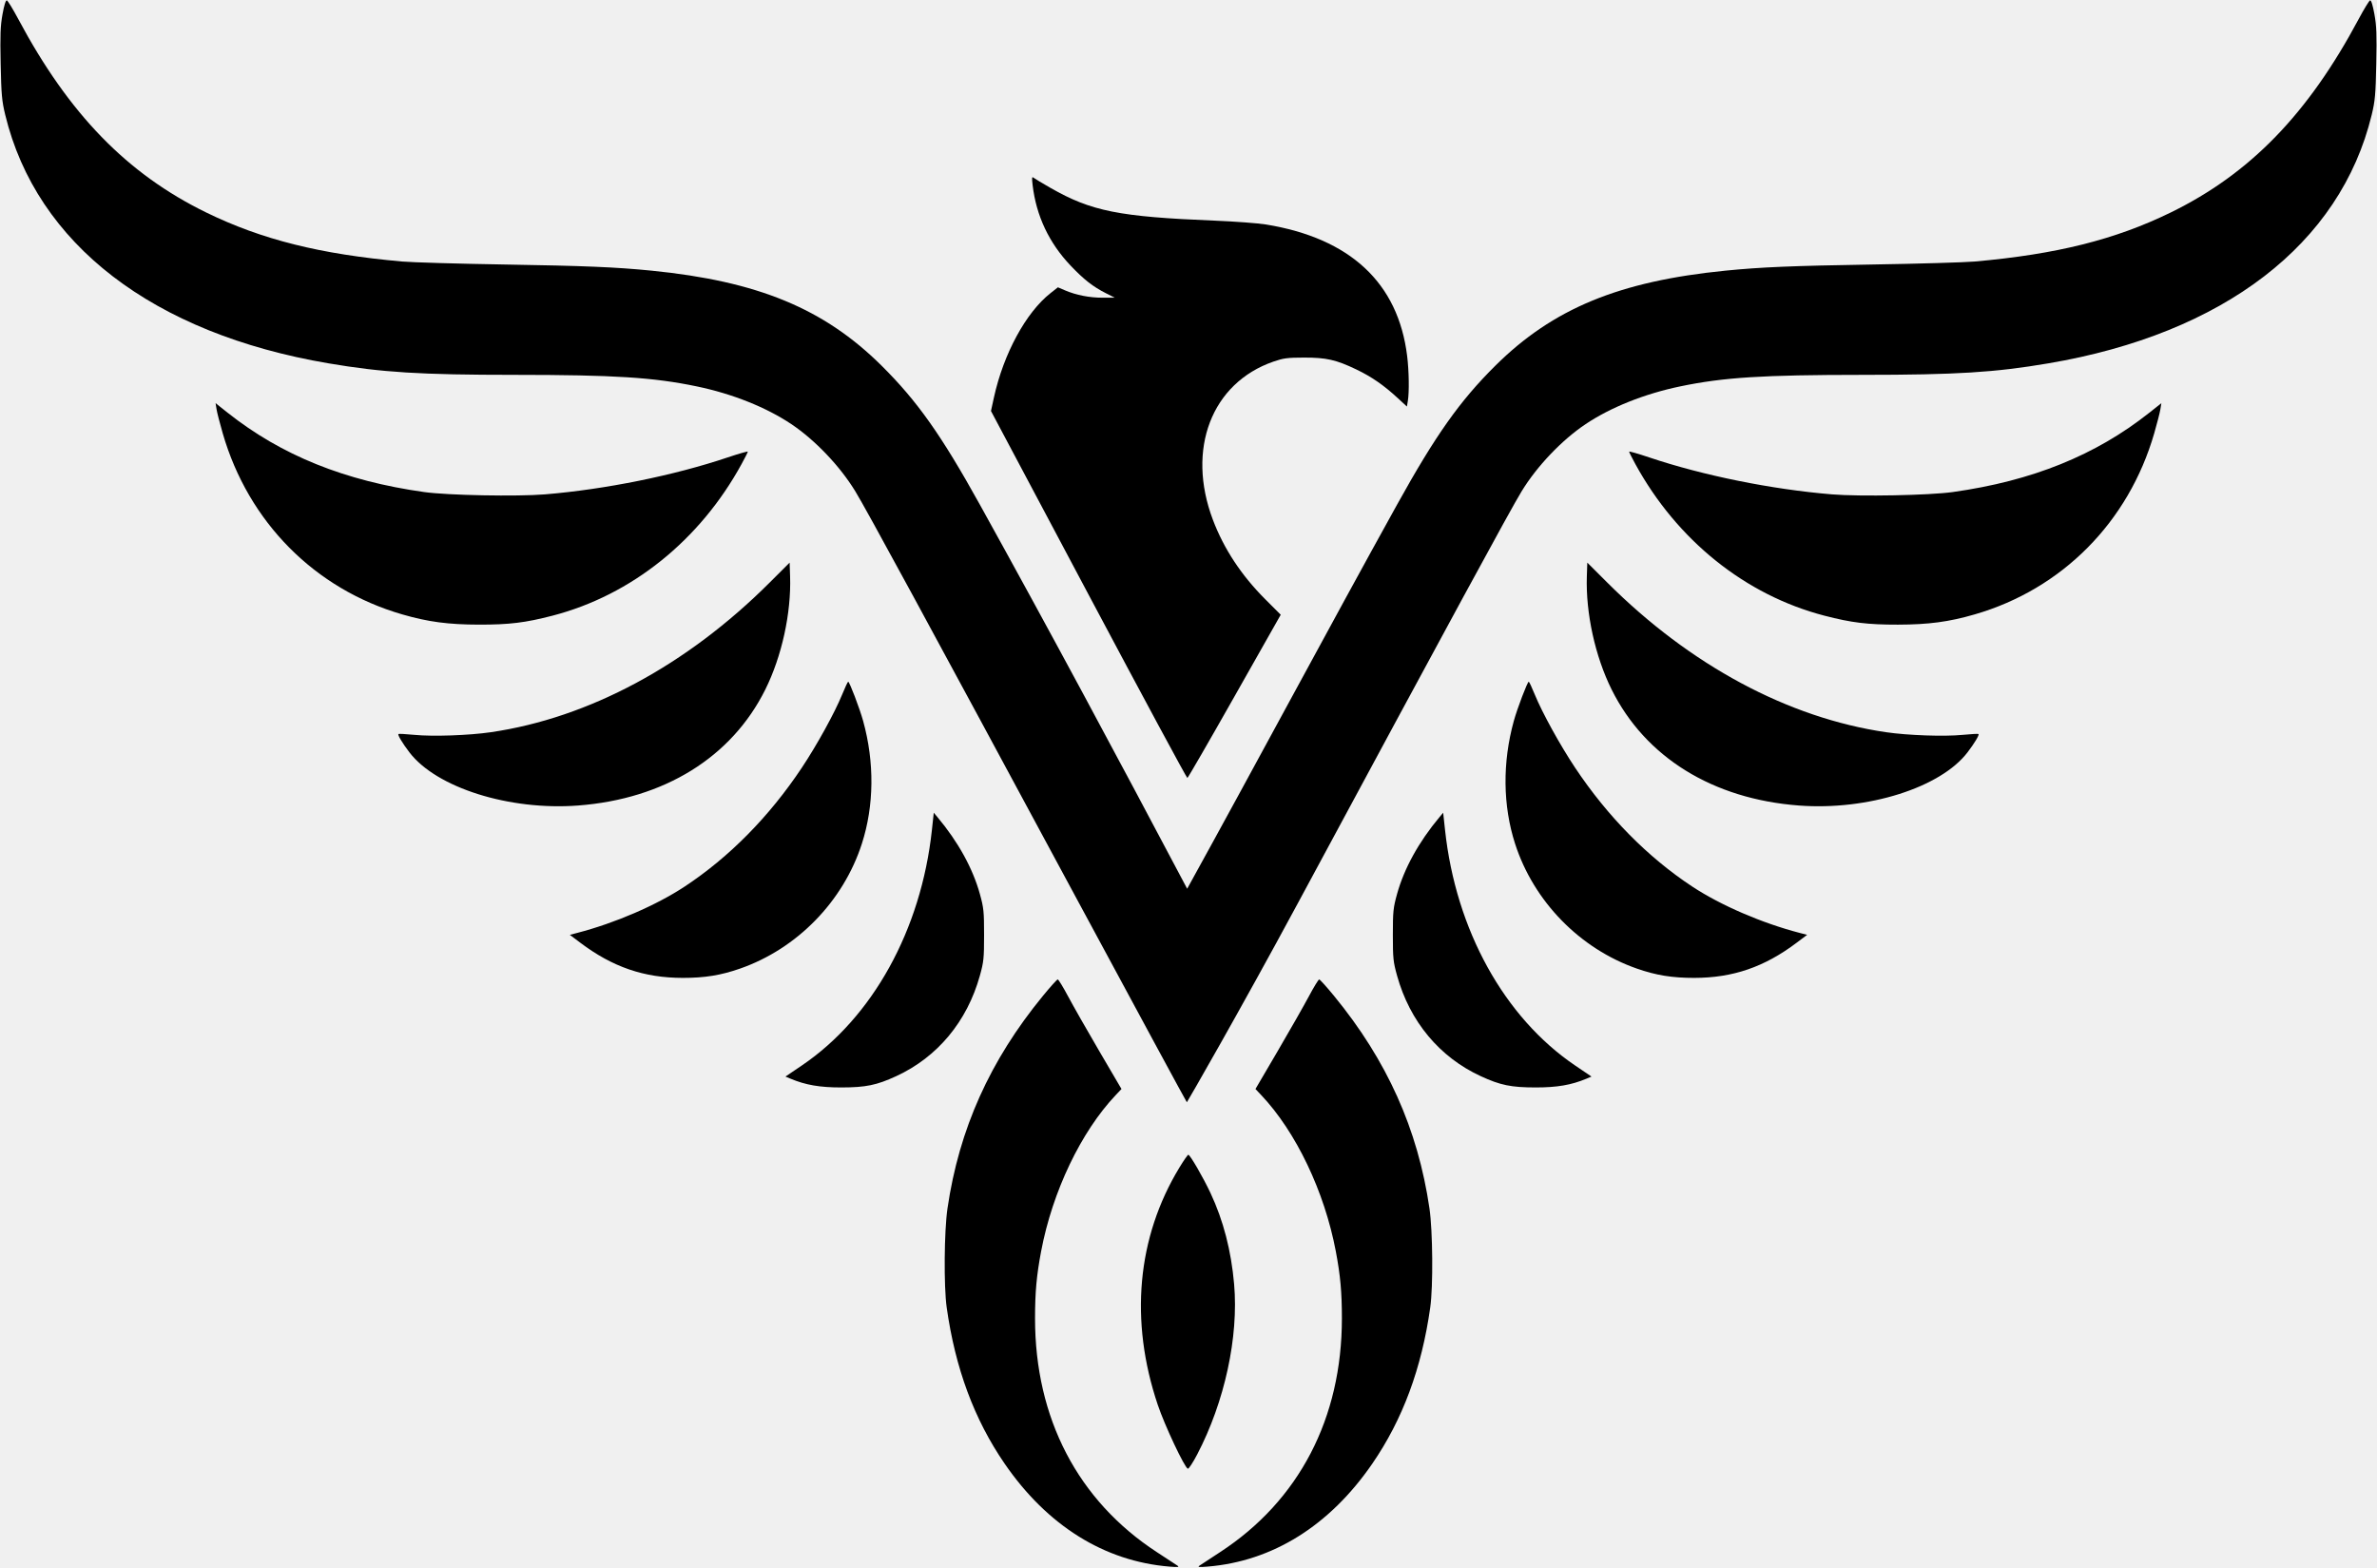
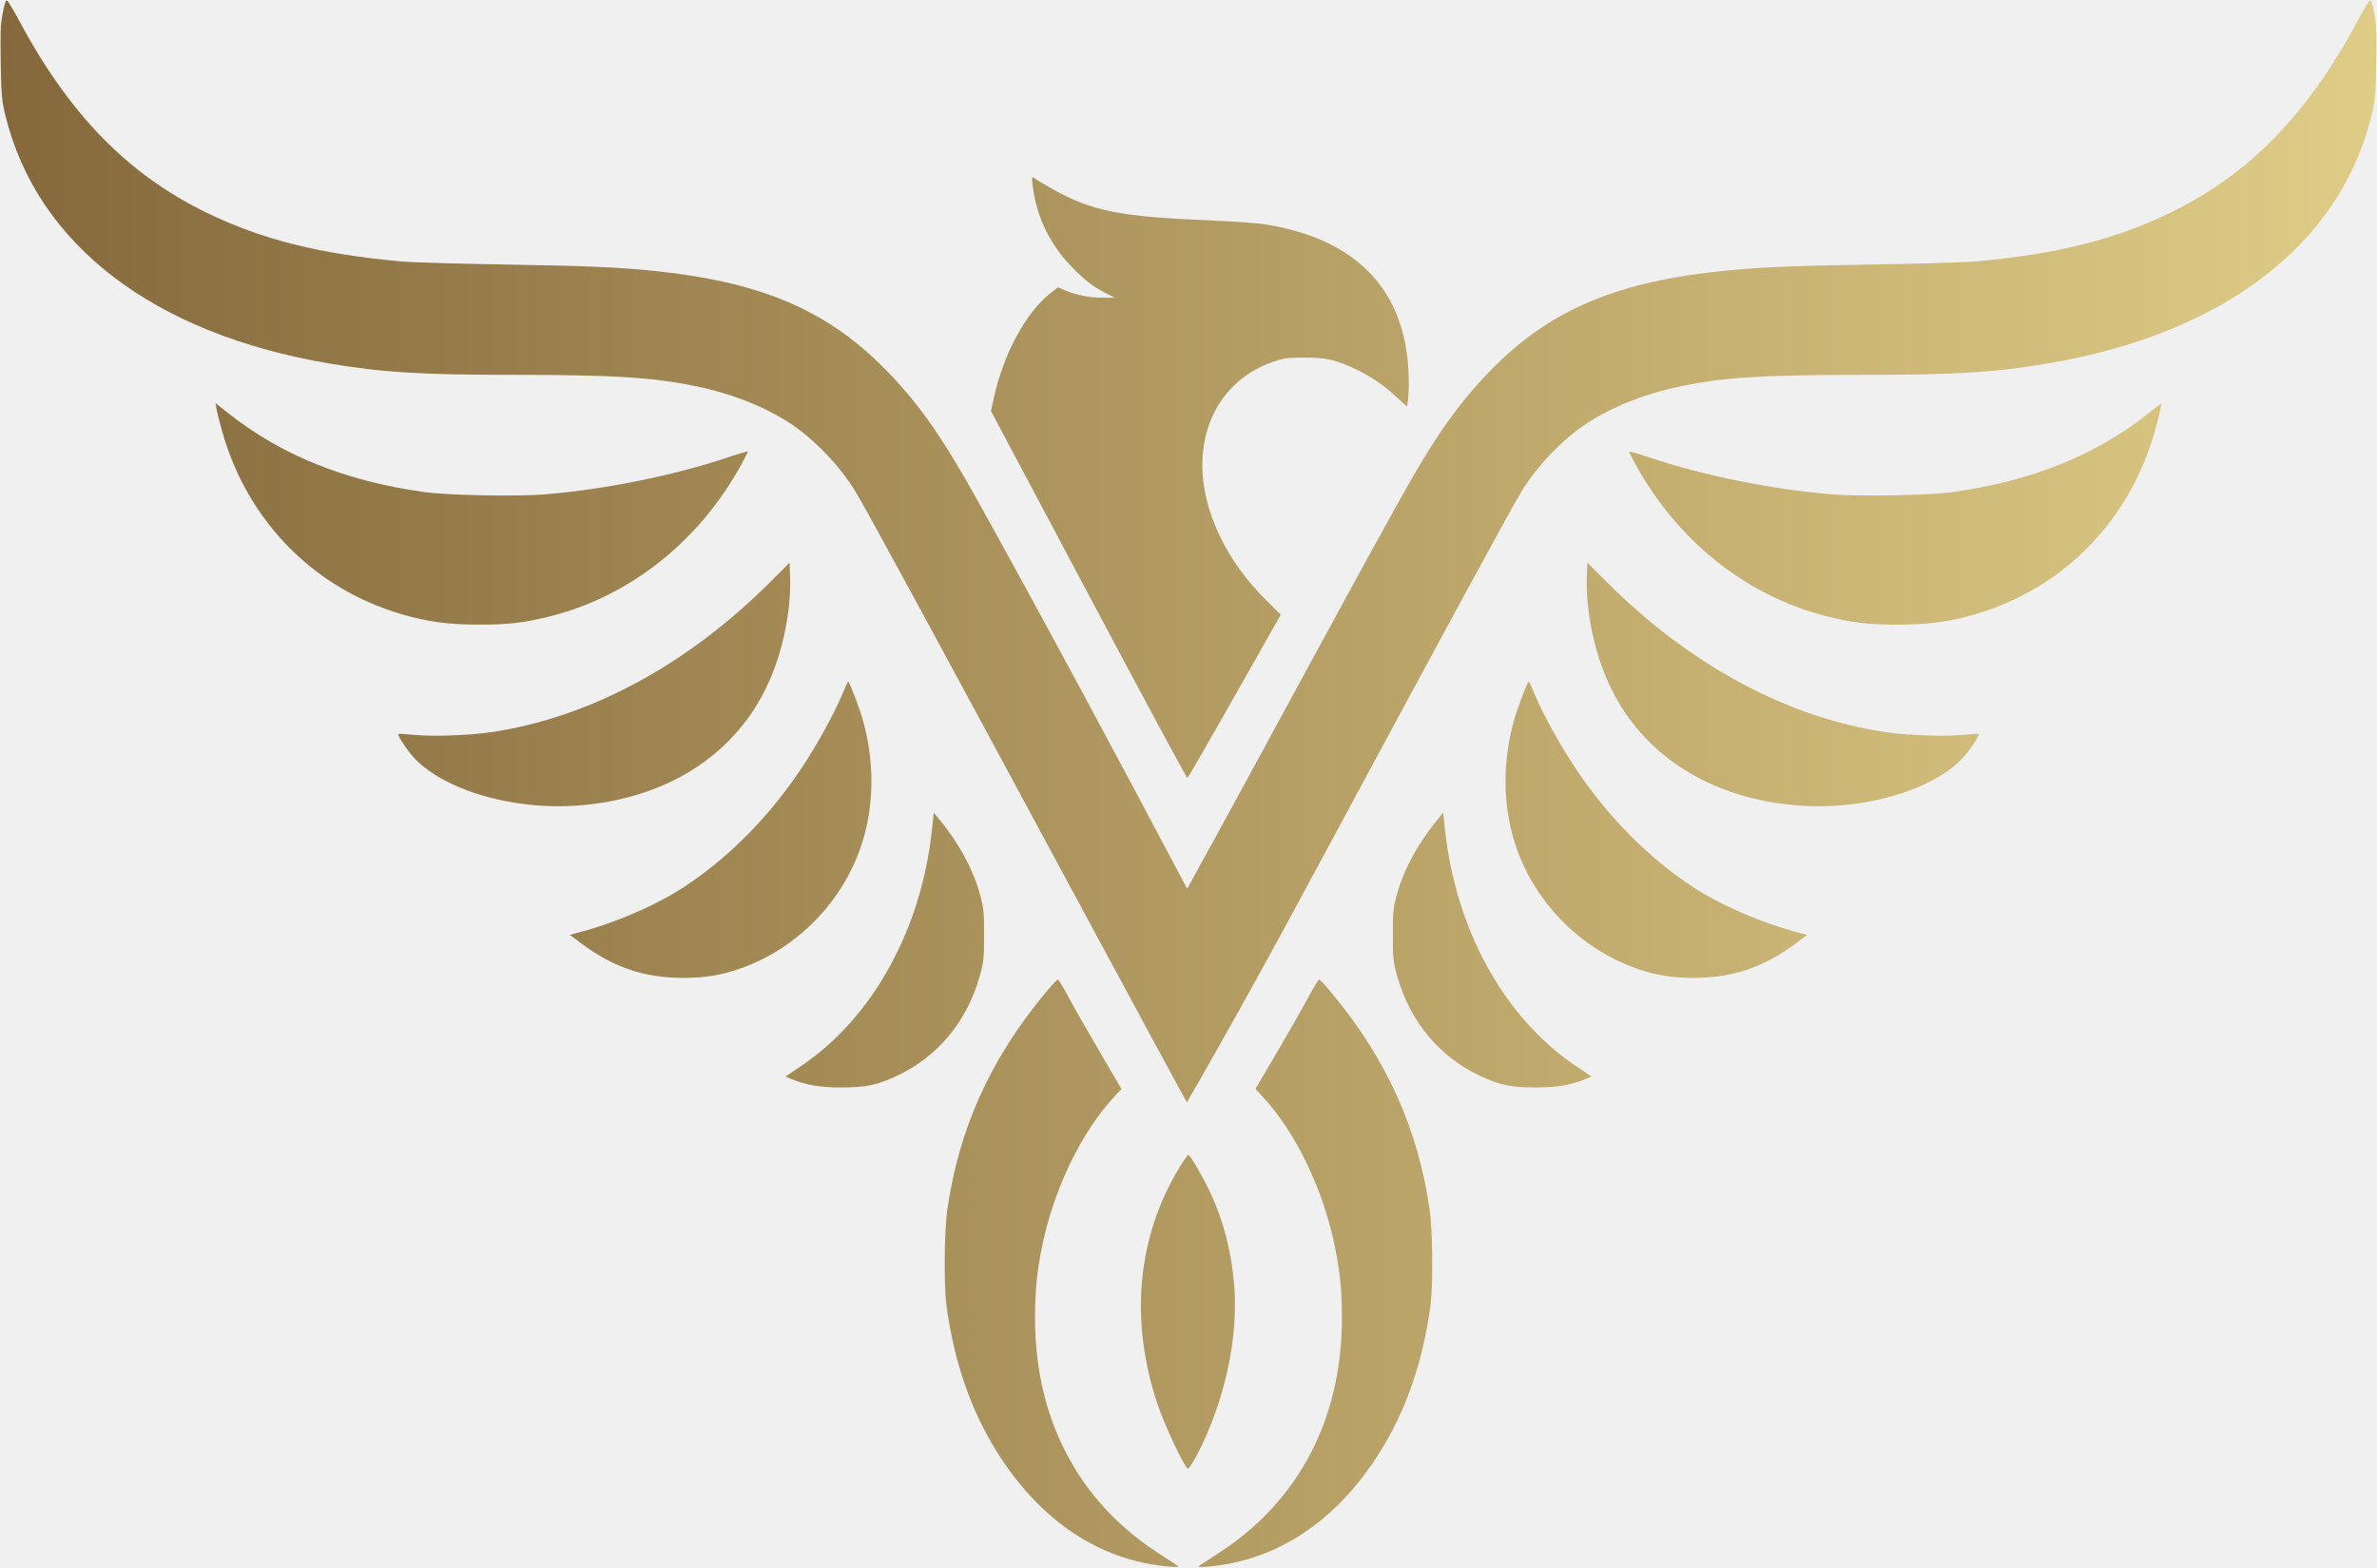
<svg xmlns="http://www.w3.org/2000/svg" width="182" height="120" viewBox="0 0 182 120" fill="none">
-   <path fillRule="evenodd" clipRule="evenodd" d="M79.065 14.176C79.343 16.523 80.319 18.593 81.965 20.327C82.987 21.403 83.686 21.95 84.681 22.452L85.357 22.793L84.427 22.793C83.412 22.793 82.406 22.596 81.549 22.231L81.001 21.997L80.437 22.441C78.552 23.923 76.837 27.085 76.103 30.428L75.876 31.466L83.35 45.528C87.462 53.262 90.866 59.578 90.914 59.563C90.963 59.548 92.591 56.73 94.532 53.3L98.062 47.065L96.887 45.89C95.046 44.049 93.709 42.021 92.866 39.792C90.824 34.391 92.765 29.323 97.504 27.684C98.274 27.418 98.575 27.379 99.842 27.377C101.556 27.374 102.303 27.544 103.858 28.289C105.022 28.848 105.942 29.484 107.011 30.469L107.723 31.125L107.795 30.693C107.908 30.018 107.882 28.396 107.741 27.251C107.052 21.658 103.382 18.24 96.934 17.187C96.326 17.088 94.546 16.955 92.978 16.891C85.69 16.597 83.56 16.172 80.44 14.389C79.817 14.033 79.234 13.684 79.145 13.612C79.008 13.503 78.996 13.591 79.065 14.176ZM16.581 31.334C16.622 31.592 16.835 32.42 17.054 33.176C19.021 39.974 24.105 45.102 30.796 47.038C32.779 47.612 34.32 47.818 36.668 47.822C38.993 47.827 40.223 47.677 42.31 47.135C48.355 45.564 53.585 41.369 56.782 35.525C57.044 35.048 57.258 34.622 57.259 34.579C57.26 34.535 56.567 34.734 55.719 35.019C51.61 36.402 46.341 37.468 41.729 37.849C39.587 38.025 34.277 37.924 32.479 37.672C26.399 36.819 21.542 34.859 17.425 31.595L16.506 30.866L16.581 31.334ZM58.926 44.606C52.582 50.94 45.084 54.963 37.582 56.059C35.9 56.304 33.136 56.4 31.723 56.261C31.083 56.199 30.536 56.169 30.508 56.197C30.434 56.267 30.806 56.888 31.344 57.595C33.41 60.306 38.996 62.069 44.259 61.671C50.86 61.172 56.015 57.979 58.596 52.794C59.861 50.252 60.589 46.932 60.495 44.132L60.46 43.075L58.926 44.606ZM64.474 53.19C63.91 54.573 62.537 57.062 61.388 58.785C58.902 62.516 55.833 65.628 52.422 67.876C50.243 69.313 47.093 70.671 44.192 71.425L43.63 71.572L44.424 72.171C46.902 74.038 49.309 74.865 52.274 74.868C53.957 74.87 55.187 74.671 56.657 74.159C61.03 72.636 64.565 69.014 65.99 64.597C66.931 61.679 66.966 58.37 66.088 55.197C65.823 54.24 65.042 52.188 64.943 52.191C64.909 52.192 64.698 52.642 64.474 53.19ZM71.354 63.541C70.528 71.188 66.819 77.9 61.388 81.578L60.14 82.423L60.532 82.587C61.685 83.07 62.775 83.257 64.416 83.256C66.29 83.254 67.119 83.084 68.618 82.393C71.777 80.937 74.049 78.208 75.026 74.696C75.32 73.641 75.348 73.365 75.348 71.572C75.348 69.781 75.319 69.501 75.027 68.447C74.482 66.479 73.361 64.448 71.777 62.558L71.496 62.223L71.354 63.541ZM79.855 76.242C75.797 81.185 73.433 86.448 72.546 92.517C72.291 94.256 72.258 98.479 72.485 100.096C73.141 104.756 74.595 108.674 76.923 112.06C80.186 116.806 84.557 119.535 89.546 119.94C90.228 119.995 90.325 119.981 90.142 119.857C90.022 119.776 89.315 119.314 88.571 118.828C82.532 114.887 79.246 108.578 79.25 100.929C79.251 98.919 79.367 97.645 79.716 95.799C80.582 91.223 82.767 86.65 85.43 83.838L85.869 83.375L84.173 80.482C83.24 78.891 82.165 77.003 81.784 76.287C81.402 75.571 81.044 74.985 80.988 74.985C80.932 74.985 80.422 75.551 79.855 76.242ZM90.303 89.39C87.056 94.738 86.475 101.116 88.648 107.56C89.181 109.143 90.702 112.369 90.95 112.445C91.019 112.466 91.341 111.975 91.666 111.353C93.771 107.32 94.845 102.366 94.493 98.316C94.268 95.745 93.671 93.443 92.681 91.331C92.122 90.137 91.119 88.409 90.986 88.409C90.938 88.409 90.631 88.85 90.303 89.39Z" fill="url(#paint0_linear_505_1414)" />
-   <path fillRule="evenodd" clipRule="evenodd" d="M165.414 31.334C165.373 31.592 165.161 32.421 164.942 33.177C162.974 39.974 157.89 45.102 151.199 47.038C149.216 47.612 147.675 47.818 145.327 47.823C143.003 47.827 141.773 47.677 139.685 47.135C133.641 45.564 128.41 41.369 125.213 35.526C124.952 35.048 124.737 34.622 124.737 34.579C124.736 34.536 125.428 34.734 126.276 35.019C130.386 36.402 135.655 37.468 140.267 37.849C142.408 38.026 147.718 37.924 149.516 37.672C155.596 36.82 160.453 34.859 164.571 31.595L165.49 30.867L165.414 31.334ZM123.069 44.606C129.414 50.94 136.912 54.963 144.414 56.059C146.095 56.304 148.86 56.4 150.272 56.262C150.912 56.199 151.459 56.17 151.488 56.197C151.561 56.267 151.19 56.889 150.651 57.595C148.586 60.306 142.999 62.07 137.736 61.671C131.136 61.172 125.981 57.98 123.399 52.794C122.134 50.252 121.407 46.933 121.5 44.132L121.535 43.075L123.069 44.606ZM117.521 53.191C118.086 54.573 119.459 57.062 120.607 58.785C123.094 62.516 126.163 65.628 129.573 67.877C131.753 69.313 134.903 70.672 137.804 71.426L138.366 71.572L137.571 72.171C135.094 74.038 132.687 74.865 129.721 74.868C128.039 74.87 126.808 74.671 125.339 74.159C120.965 72.636 117.431 69.015 116.005 64.597C115.064 61.679 115.03 58.37 115.908 55.198C116.172 54.24 116.954 52.188 117.053 52.191C117.086 52.192 117.298 52.642 117.521 53.191ZM110.642 63.541C111.467 71.189 115.176 77.901 120.608 81.578L121.856 82.423L121.463 82.588C120.31 83.07 119.221 83.257 117.58 83.256C115.705 83.255 114.877 83.085 113.378 82.393C110.218 80.937 107.946 78.208 106.969 74.696C106.676 73.641 106.647 73.365 106.647 71.572C106.647 69.781 106.676 69.501 106.968 68.447C107.514 66.48 108.635 64.449 110.219 62.558L110.5 62.223L110.642 63.541ZM102.14 76.242C106.199 81.185 108.563 86.448 109.45 92.517C109.704 94.256 109.738 98.479 109.51 100.096C108.854 104.756 107.401 108.675 105.073 112.06C101.809 116.806 97.439 119.535 92.45 119.94C91.767 119.995 91.671 119.981 91.854 119.858C91.974 119.777 92.681 119.314 93.424 118.828C99.464 114.887 102.749 108.578 102.745 100.929C102.744 98.92 102.628 97.645 102.279 95.799C101.413 91.224 99.229 86.651 96.565 83.838L96.127 83.375L97.823 80.482C98.755 78.891 99.83 77.003 100.212 76.287C100.593 75.571 100.951 74.986 101.007 74.986C101.063 74.986 101.573 75.551 102.14 76.242Z" fill="url(#paint1_linear_505_1414)" />
-   <path d="M0.193 1.086C0.03 1.989 0.005 2.663 0.051 4.881C0.1 7.252 0.143 7.727 0.401 8.795C2.8 18.683 11.717 25.538 25.15 27.817C29.271 28.517 32.179 28.697 39.402 28.699C47.046 28.702 50.03 28.891 53.352 29.583C56.078 30.151 58.66 31.181 60.588 32.47C62.402 33.684 64.312 35.687 65.484 37.608C66.355 39.034 70.823 47.258 82.617 69.142C87.111 77.479 90.827 84.342 90.874 84.391C90.922 84.342 94.884 77.479 99.378 69.142C111.172 47.258 115.64 39.034 116.51 37.608C117.683 35.687 119.592 33.684 121.407 32.47C123.335 31.181 125.918 30.151 128.643 29.583C131.965 28.891 134.948 28.702 142.593 28.699C149.816 28.697 152.725 28.517 156.845 27.817C170.278 25.538 179.195 18.683 181.594 8.795C181.852 7.727 181.895 7.252 181.944 4.881C181.991 2.663 181.965 1.989 181.802 1.086C181.674 0.383 181.556 0.004 181.469 0.031C181.396 0.055 181.004 0.695 180.599 1.454C176.717 8.729 172.27 13.306 166.211 16.266C161.955 18.344 157.482 19.464 151.203 20.022C150.435 20.09 146.902 20.193 143.35 20.251C137.247 20.35 134.823 20.451 132.122 20.72C123.968 21.531 118.904 23.623 114.49 28.001C111.767 30.703 109.918 33.317 106.975 38.625C101.601 48.321 96.235 58.38 90.898 68.042C85.415 57.686 80.394 48.321 75.02 38.625C72.078 33.317 70.228 30.703 67.505 28.001C63.092 23.623 58.027 21.531 49.873 20.72C47.172 20.451 44.748 20.35 38.645 20.251C35.094 20.193 31.56 20.09 30.792 20.022C24.513 19.464 20.04 18.344 15.784 16.266C9.725 13.306 5.278 8.729 1.396 1.454C0.991 0.695 0.599 0.055 0.526 0.031C0.44 0.004 0.321 0.383 0.193 1.086Z" fill="url(#paint2_linear_505_1414)" />
+   <mask id="mask0_409_497" style="mask-type:luminance" maskUnits="userSpaceOnUse" x="0" y="0" width="182" height="120">
+     <path d="M181.98 0H0.02V120H181.98V0Z" fill="white" />
+   </mask>
+   <g mask="url(#mask0_409_497)">
+     <path fill-rule="evenodd" clip-rule="evenodd" d="M79.065 14.176C79.343 16.523 80.319 18.593 81.965 20.327C82.987 21.403 83.686 21.95 84.681 22.452L85.357 22.793L84.427 22.793C83.412 22.793 82.406 22.596 81.549 22.231L81.001 21.997L80.437 22.441C78.552 23.923 76.837 27.085 76.103 30.428L75.876 31.466L83.35 45.528C87.462 53.262 90.866 59.578 90.914 59.563C90.963 59.548 92.591 56.73 94.532 53.3L98.062 47.065L96.887 45.89C95.046 44.049 93.709 42.021 92.866 39.792C90.824 34.391 92.765 29.323 97.504 27.684C98.274 27.418 98.575 27.379 99.842 27.377C101.556 27.374 102.303 27.544 103.858 28.289C105.022 28.848 105.942 29.484 107.011 30.469L107.723 31.125L107.795 30.693C107.908 30.018 107.882 28.396 107.741 27.251C107.052 21.658 103.382 18.24 96.934 17.187C96.326 17.088 94.546 16.955 92.978 16.891C85.69 16.597 83.56 16.172 80.44 14.389C79.817 14.033 79.234 13.684 79.145 13.612C79.008 13.503 78.996 13.591 79.065 14.176ZM16.581 31.334C16.622 31.592 16.835 32.42 17.054 33.176C19.021 39.974 24.105 45.102 30.796 47.038C32.779 47.612 34.32 47.818 36.668 47.822C38.993 47.827 40.223 47.677 42.31 47.135C48.355 45.564 53.585 41.369 56.782 35.525C57.044 35.048 57.258 34.622 57.259 34.579C57.26 34.535 56.567 34.734 55.719 35.019C51.61 36.402 46.341 37.468 41.729 37.849C39.587 38.025 34.277 37.924 32.479 37.672C26.399 36.819 21.542 34.859 17.425 31.595L16.506 30.866L16.581 31.334ZM58.926 44.606C52.582 50.94 45.084 54.963 37.582 56.059C35.9 56.304 33.136 56.4 31.723 56.261C31.083 56.199 30.536 56.169 30.508 56.197C30.434 56.267 30.806 56.888 31.344 57.595C33.41 60.306 38.996 62.069 44.259 61.671C50.86 61.172 56.015 57.979 58.596 52.794C59.861 50.252 60.589 46.932 60.495 44.132L60.46 43.075L58.926 44.606ZM64.474 53.19C63.91 54.573 62.537 57.062 61.388 58.785C58.902 62.516 55.833 65.628 52.422 67.876C50.243 69.313 47.093 70.671 44.192 71.425L43.63 71.572L44.424 72.171C46.902 74.038 49.309 74.865 52.274 74.868C53.957 74.87 55.187 74.671 56.657 74.159C61.03 72.636 64.565 69.014 65.99 64.597C66.931 61.679 66.966 58.37 66.088 55.197C65.823 54.24 65.042 52.188 64.943 52.191C64.909 52.192 64.698 52.642 64.474 53.19ZM71.354 63.541C70.528 71.188 66.819 77.9 61.388 81.578L60.14 82.423L60.532 82.587C61.685 83.07 62.775 83.257 64.416 83.256C66.29 83.254 67.119 83.084 68.618 82.393C71.777 80.937 74.049 78.208 75.026 74.696C75.32 73.641 75.348 73.365 75.348 71.572C75.348 69.781 75.319 69.501 75.027 68.447C74.482 66.479 73.361 64.448 71.777 62.558L71.496 62.223L71.354 63.541ZM79.855 76.242C75.797 81.185 73.433 86.448 72.546 92.517C72.291 94.256 72.258 98.479 72.485 100.096C73.141 104.756 74.595 108.674 76.923 112.06C80.186 116.806 84.557 119.535 89.546 119.94C90.228 119.995 90.325 119.981 90.142 119.857C90.022 119.776 89.315 119.314 88.571 118.828C82.532 114.887 79.246 108.578 79.25 100.929C79.251 98.919 79.367 97.645 79.716 95.799C80.582 91.223 82.767 86.65 85.43 83.838L85.869 83.375L84.173 80.482C83.24 78.891 82.165 77.003 81.784 76.287C81.402 75.571 81.044 74.985 80.988 74.985C80.932 74.985 80.422 75.551 79.855 76.242ZM90.303 89.39C87.056 94.738 86.475 101.116 88.648 107.56C89.181 109.143 90.702 112.369 90.95 112.445C91.019 112.466 91.341 111.975 91.666 111.353C93.771 107.32 94.845 102.366 94.493 98.316C94.268 95.745 93.671 93.443 92.681 91.331C92.122 90.137 91.119 88.409 90.986 88.409C90.938 88.409 90.631 88.85 90.303 89.39Z" fill="url(#paint0_linear_409_497)" />
+     <path fill-rule="evenodd" clip-rule="evenodd" d="M165.414 31.334C165.373 31.592 165.161 32.421 164.942 33.177C162.974 39.974 157.89 45.102 151.199 47.038C149.216 47.612 147.675 47.818 145.327 47.823C143.003 47.827 141.773 47.677 139.685 47.135C133.641 45.564 128.41 41.369 125.213 35.526C124.952 35.048 124.737 34.622 124.737 34.579C124.736 34.536 125.428 34.734 126.276 35.019C130.386 36.402 135.655 37.468 140.267 37.849C142.408 38.026 147.718 37.924 149.516 37.672C155.596 36.82 160.453 34.859 164.571 31.595L165.49 30.867L165.414 31.334ZM123.069 44.606C129.414 50.94 136.912 54.963 144.414 56.059C146.095 56.304 148.86 56.4 150.272 56.262C150.912 56.199 151.459 56.17 151.488 56.197C151.561 56.267 151.19 56.889 150.651 57.595C148.586 60.306 142.999 62.07 137.736 61.671C131.136 61.172 125.981 57.98 123.399 52.794C122.134 50.252 121.407 46.933 121.5 44.132L121.535 43.075L123.069 44.606ZM117.521 53.191C118.086 54.573 119.459 57.062 120.607 58.785C123.094 62.516 126.163 65.628 129.573 67.877C131.753 69.313 134.903 70.672 137.804 71.426L138.366 71.572L137.571 72.171C135.094 74.038 132.687 74.865 129.721 74.868C128.039 74.87 126.808 74.671 125.339 74.159C120.965 72.636 117.431 69.015 116.005 64.597C115.064 61.679 115.03 58.37 115.908 55.198C116.172 54.24 116.954 52.188 117.053 52.191C117.086 52.192 117.298 52.642 117.521 53.191ZM110.642 63.541C111.467 71.189 115.176 77.901 120.608 81.578L121.856 82.423L121.463 82.588C120.31 83.07 119.221 83.257 117.58 83.256C115.705 83.255 114.877 83.085 113.378 82.393C110.218 80.937 107.946 78.208 106.969 74.696C106.676 73.641 106.647 73.365 106.647 71.572C106.647 69.781 106.676 69.501 106.968 68.447C107.514 66.48 108.635 64.449 110.219 62.558L110.5 62.223L110.642 63.541ZM102.14 76.242C106.199 81.185 108.563 86.448 109.45 92.517C109.704 94.256 109.738 98.479 109.51 100.096C108.854 104.756 107.401 108.675 105.073 112.06C101.809 116.806 97.439 119.535 92.45 119.94C91.767 119.995 91.671 119.981 91.854 119.858C91.974 119.777 92.681 119.314 93.424 118.828C99.464 114.887 102.749 108.578 102.745 100.929C102.744 98.92 102.628 97.645 102.279 95.799C101.413 91.224 99.229 86.651 96.565 83.838L96.127 83.375L97.823 80.482C98.755 78.891 99.83 77.003 100.212 76.287C100.593 75.571 100.951 74.986 101.007 74.986C101.063 74.986 101.573 75.551 102.14 76.242Z" fill="url(#paint1_linear_409_497)" />
+     <path d="M0.193 1.086C0.03 1.989 0.005 2.663 0.051 4.881C0.1 7.252 0.143 7.727 0.401 8.795C2.8 18.683 11.717 25.538 25.15 27.817C29.271 28.517 32.179 28.697 39.402 28.699C47.046 28.702 50.03 28.891 53.352 29.583C56.078 30.151 58.66 31.181 60.588 32.47C62.402 33.684 64.312 35.687 65.484 37.608C66.355 39.034 70.823 47.258 82.617 69.142C87.111 77.479 90.827 84.342 90.874 84.391C90.922 84.342 94.884 77.479 99.378 69.142C111.172 47.258 115.64 39.034 116.51 37.608C117.683 35.687 119.592 33.684 121.407 32.47C123.335 31.181 125.918 30.151 128.643 29.583C131.965 28.891 134.948 28.702 142.593 28.699C149.816 28.697 152.725 28.517 156.845 27.817C170.278 25.538 179.195 18.683 181.594 8.795C181.852 7.727 181.895 7.252 181.944 4.881C181.991 2.663 181.965 1.989 181.802 1.086C181.674 0.383 181.556 0.004 181.469 0.031C181.396 0.055 181.004 0.695 180.599 1.454C176.717 8.729 172.27 13.306 166.211 16.266C161.955 18.344 157.482 19.464 151.203 20.022C150.435 20.09 146.902 20.193 143.35 20.251C137.247 20.35 134.823 20.451 132.122 20.72C123.968 21.531 118.904 23.623 114.49 28.001C111.767 30.703 109.918 33.317 106.975 38.625C101.601 48.321 96.235 58.38 90.898 68.042C85.415 57.686 80.394 48.321 75.02 38.625C72.078 33.317 70.228 30.703 67.505 28.001C63.092 23.623 58.027 21.531 49.873 20.72C47.172 20.451 44.748 20.35 38.645 20.251C35.094 20.193 31.56 20.09 30.792 20.022C24.513 19.464 20.04 18.344 15.784 16.266C9.725 13.306 5.278 8.729 1.396 1.454C0.991 0.695 0.599 0.055 0.526 0.031C0.44 0.004 0.321 0.383 0.193 1.086Z" fill="url(#paint2_linear_409_497)" />
+   </g>
  <defs>
-     <linearGradient id="paint0_linear_505_1414" x1="0.02" y1="-0" x2="192.568" y2="-0" gradientUnits="userSpaceOnUse">
-       <stop stopColor="#85693C" />
-       <stop offset="1" stopColor="#E4D28B" />
+     <linearGradient id="paint0_linear_409_497" x1="0.02" y1="-0" x2="192.568" y2="-0" gradientUnits="userSpaceOnUse">
+       <stop stop-color="#85693C" />
+       <stop offset="1" stop-color="#E4D28B" />
    </linearGradient>
-     <linearGradient id="paint1_linear_505_1414" x1="0.019" y1="-3.09928e-05" x2="192.568" y2="-3.61133e-05" gradientUnits="userSpaceOnUse">
-       <stop stopColor="#85693C" />
-       <stop offset="1" stopColor="#E4D28B" />
+     <linearGradient id="paint1_linear_409_497" x1="0.019" y1="-3.09928e-05" x2="192.568" y2="-3.61133e-05" gradientUnits="userSpaceOnUse">
+       <stop stop-color="#85693C" />
+       <stop offset="1" stop-color="#E4D28B" />
    </linearGradient>
-     <linearGradient id="paint2_linear_505_1414" x1="0.019" y1="-4.25582e-05" x2="192.567" y2="-4.76787e-05" gradientUnits="userSpaceOnUse">
-       <stop stopColor="#85693C" />
-       <stop offset="1" stopColor="#E4D28B" />
+     <linearGradient id="paint2_linear_409_497" x1="0.019" y1="-4.25582e-05" x2="192.567" y2="-4.76787e-05" gradientUnits="userSpaceOnUse">
+       <stop stop-color="#85693C" />
+       <stop offset="1" stop-color="#E4D28B" />
    </linearGradient>
  </defs>
</svg>
